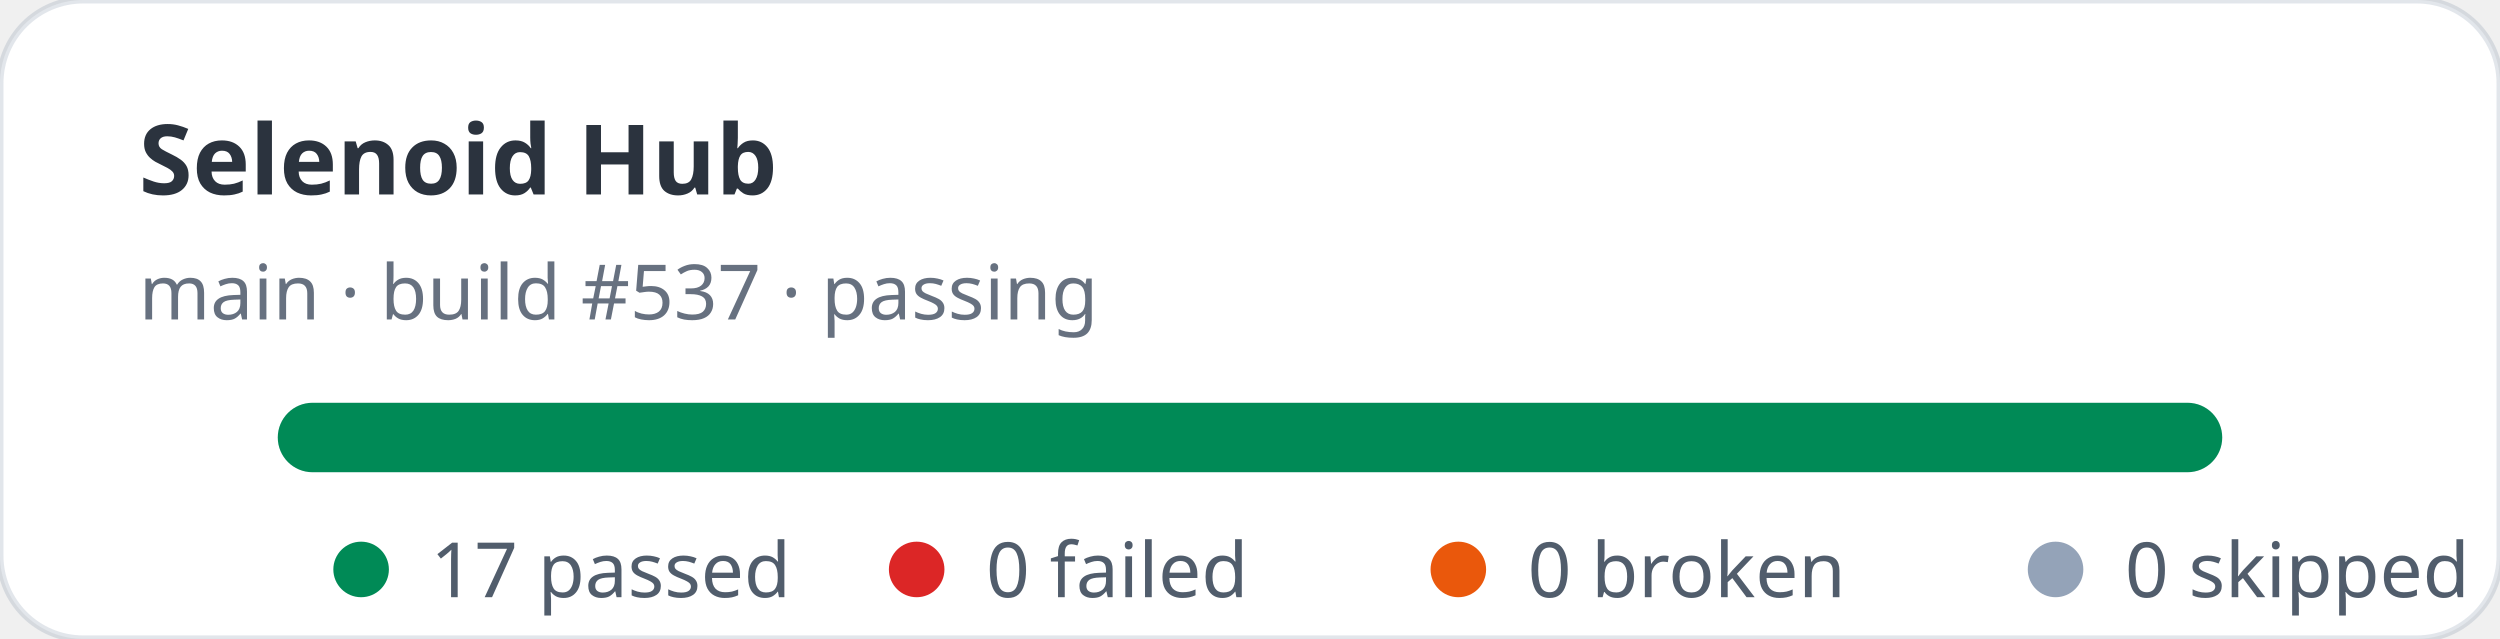
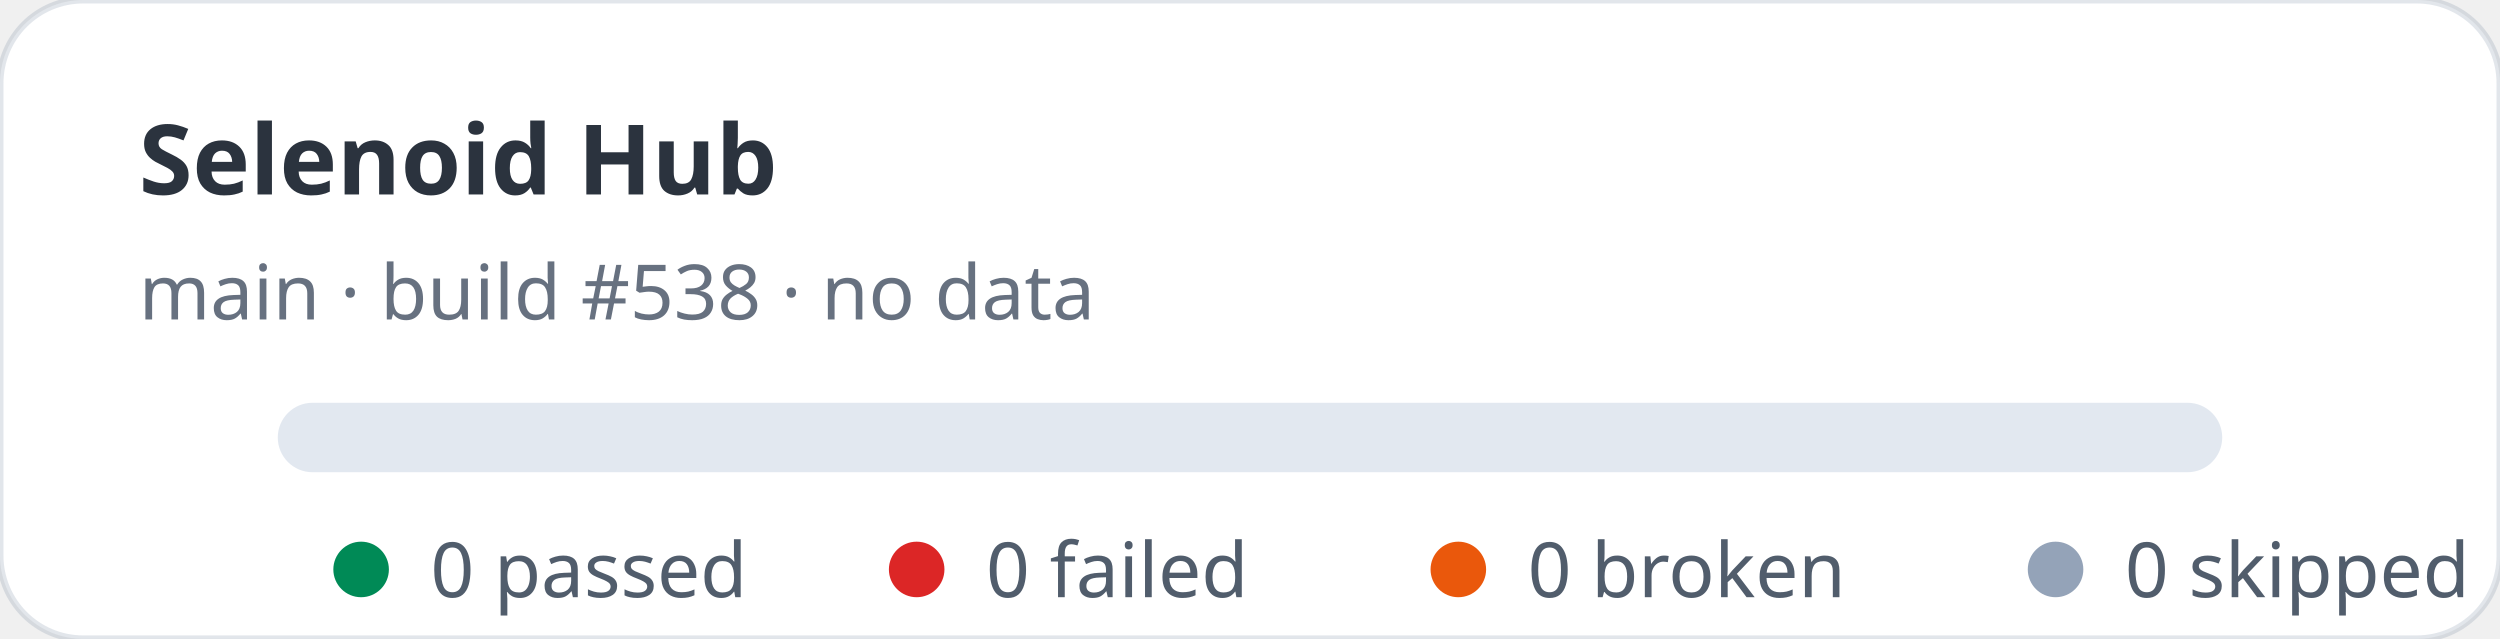
- <svg xmlns="http://www.w3.org/2000/svg" width="360" height="92" viewBox="0 0 360 92" role="img" aria-label="Selenoid Hub stats: 17 passed, 0 failed">
+ <svg xmlns="http://www.w3.org/2000/svg" width="360" height="92" viewBox="0 0 360 92" role="img" aria-label="Selenoid Hub stats: 0 passed, 0 failed">
  <rect width="360" height="92" rx="12" fill="#ffffff" stroke="rgba(11,48,86,0.12)" />
  <text x="20" y="28" fill="rgba(1,10,24,0.83)" font-family="ui-sans-serif,system-ui,sans-serif" font-size="14" font-weight="700">Selenoid Hub</text>
-   <text x="20" y="46" fill="rgba(2,19,44,0.6)" font-family="ui-sans-serif,system-ui,sans-serif" font-size="11">main · build #537 · passing</text>
+   <text x="20" y="46" fill="rgba(2,19,44,0.6)" font-family="ui-sans-serif,system-ui,sans-serif" font-size="11">main · build #538 · no data</text>
  <rect x="40" y="58" width="280" height="10" rx="5" fill="#e2e8f0" />
-   <rect x="40" y="58" width="280" height="10" rx="5" fill="#008a56" />
  <g font-family="ui-sans-serif,system-ui,sans-serif" font-size="11" fill="rgba(1,18,40,0.68)">
    <circle cx="52" cy="82" r="4" fill="#008a56" />
-     <text x="62" y="86">17 passed</text>
+     <text x="62" y="86">0 passed</text>
    <circle cx="132" cy="82" r="4" fill="#dc2626" />
    <text x="142" y="86">0 failed</text>
    <circle cx="210" cy="82" r="4" fill="#ea580c" />
    <text x="220" y="86">0 broken</text>
    <circle cx="296" cy="82" r="4" fill="#94a3b8" />
    <text x="306" y="86">0 skipped</text>
  </g>
</svg>
